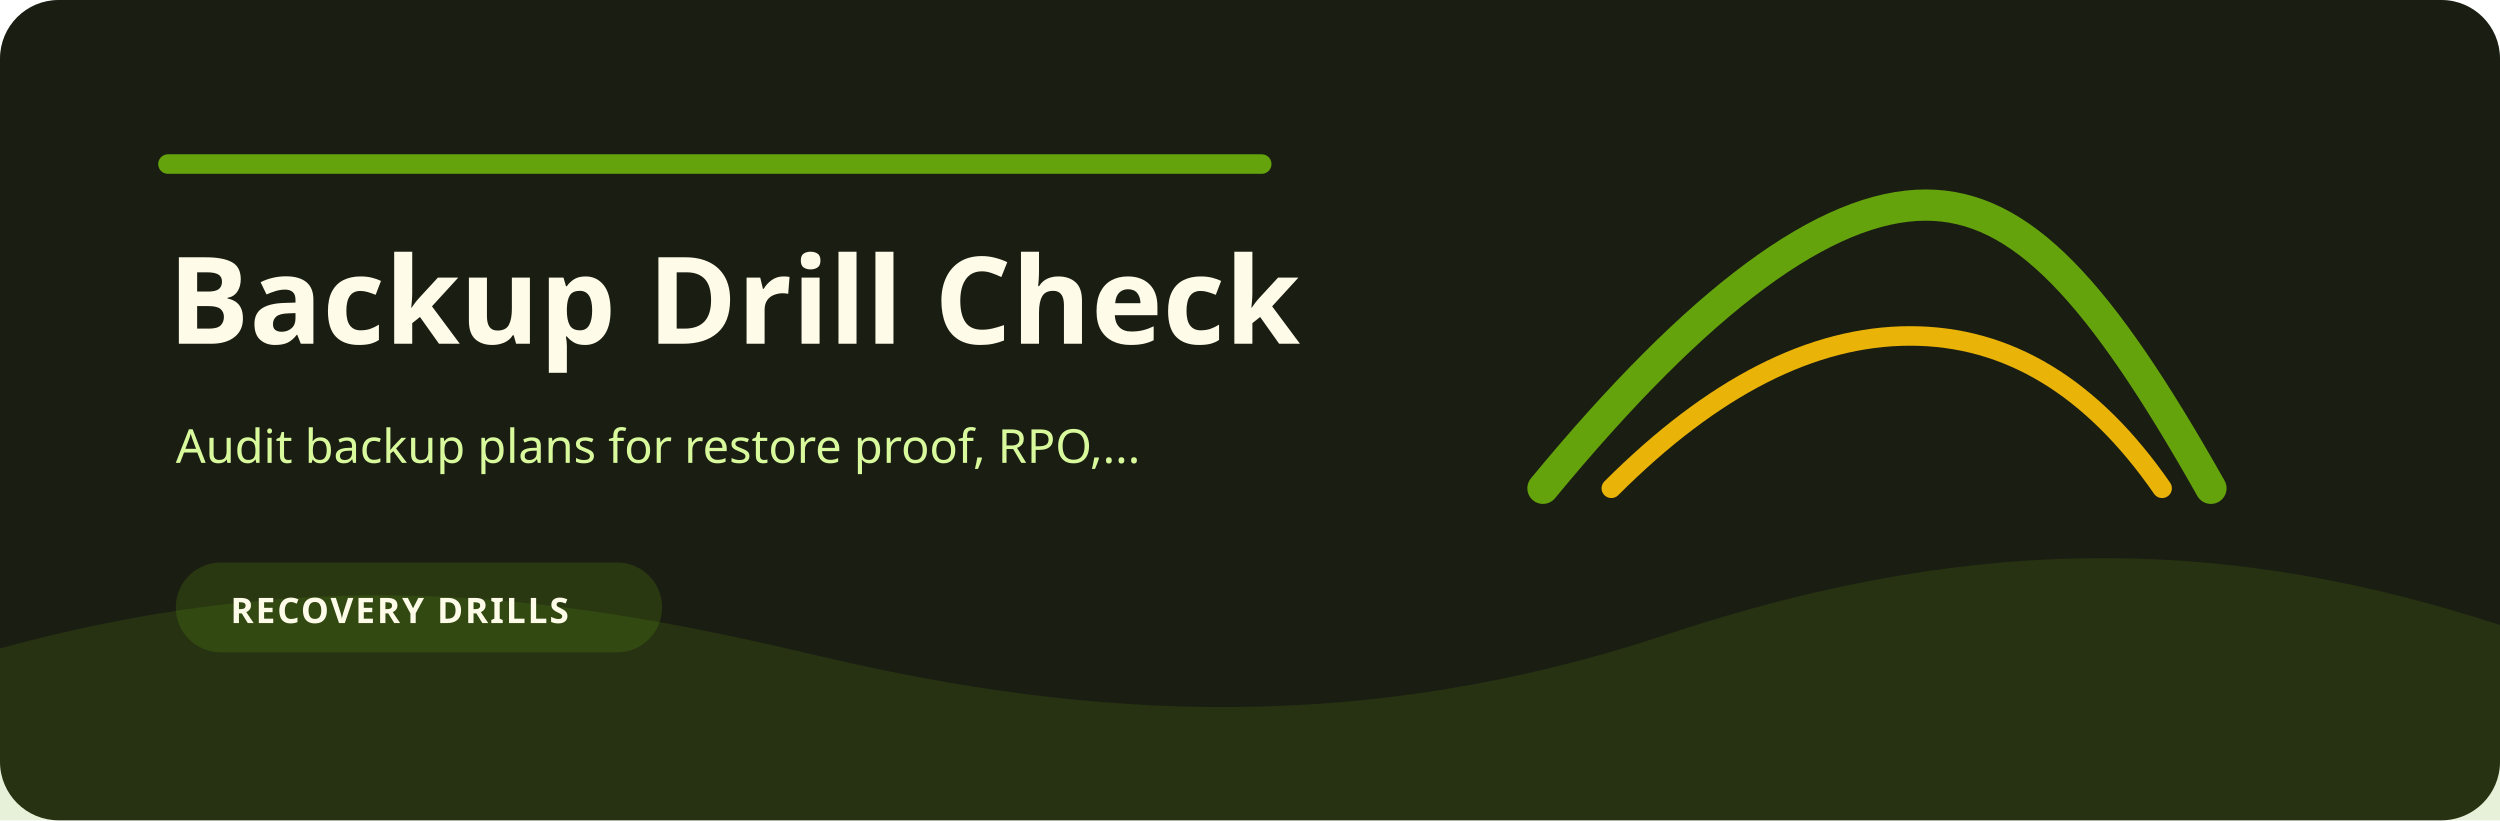
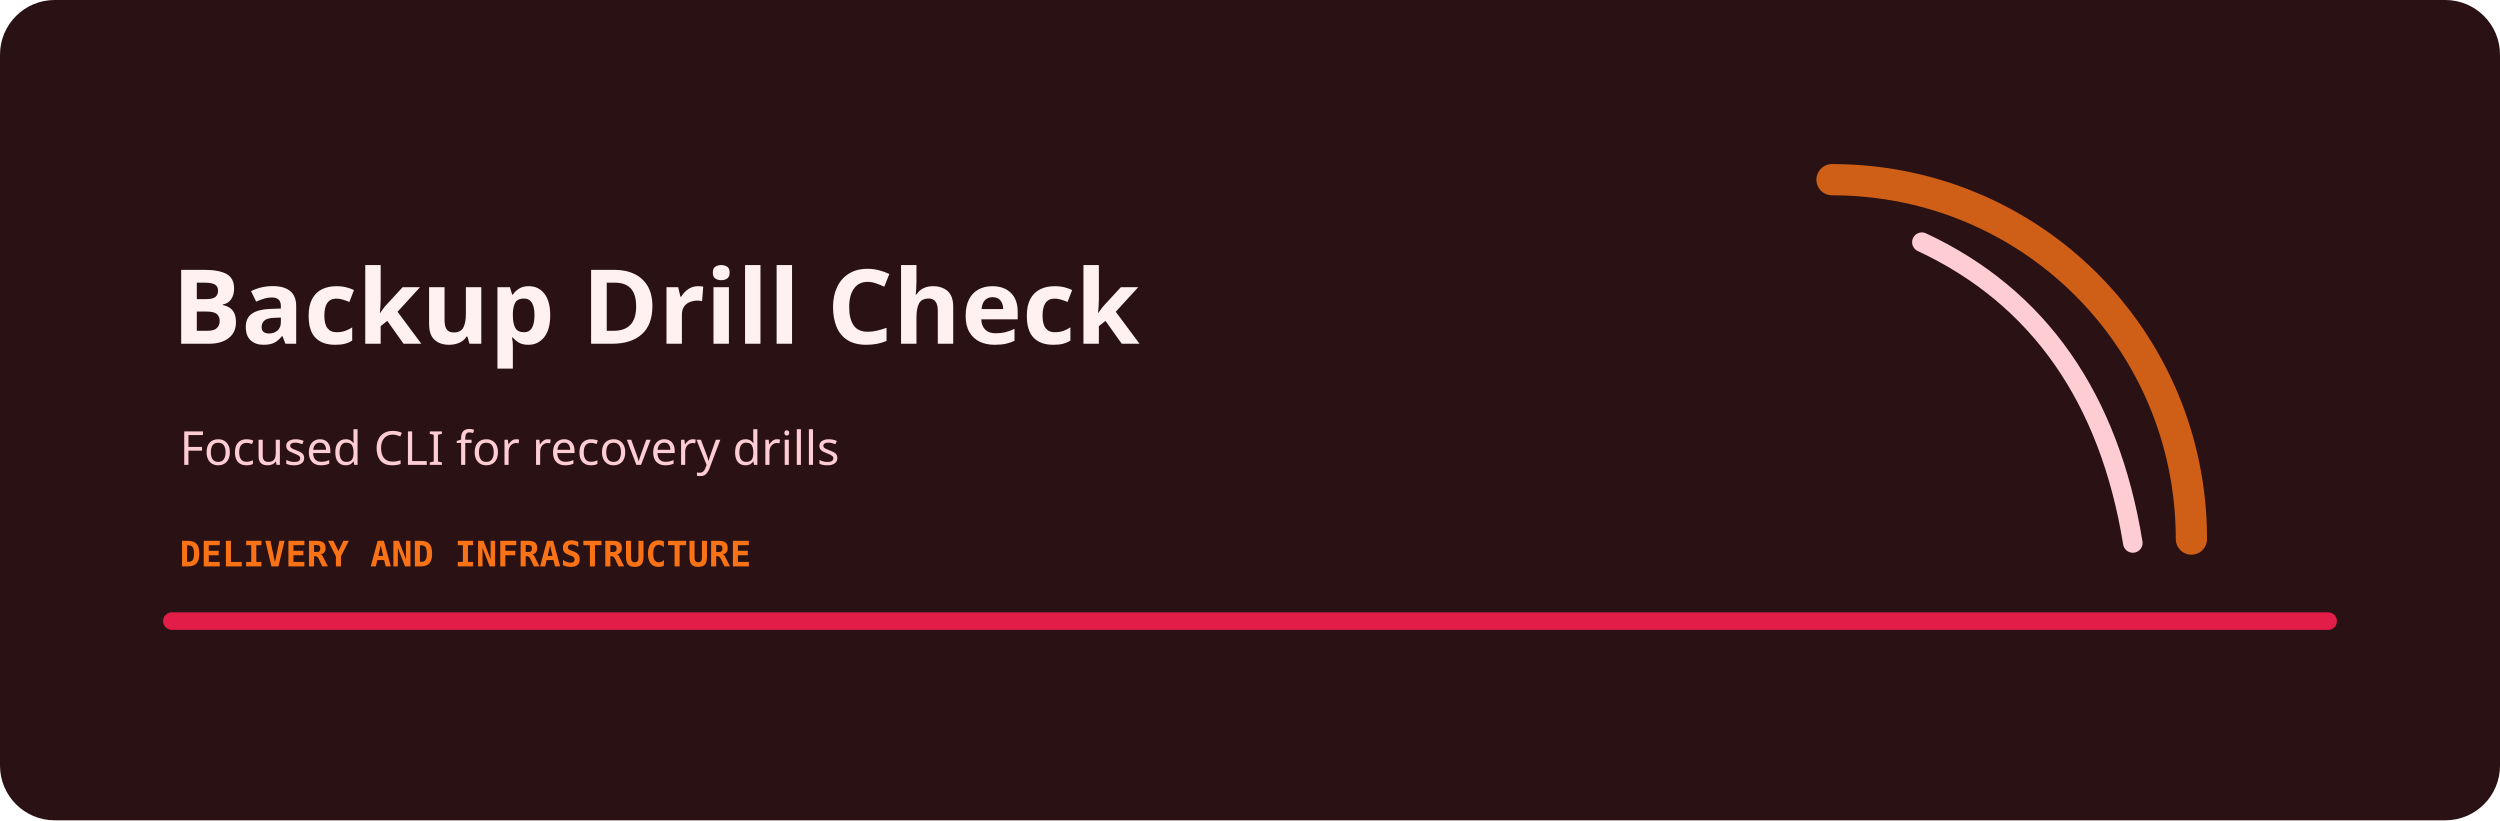
- <svg xmlns="http://www.w3.org/2000/svg" width="1280" height="420" viewBox="0 0 1280 420" fill="none" role="img" aria-label="Backup Drill Check project cover">
-   <rect width="1280" height="420" rx="30" fill="#1a1d12" />
-   <path d="M0 332C168 286 293 306 420 336C560 369 699 376 853 325C1018 270 1148 277 1280 320V420H0V332Z" fill="#65a30d" opacity=".16" />
-   <path d="M86 84h560" stroke="#65a30d" stroke-width="10" stroke-linecap="round" />
-   <text x="86" y="176" fill="#fefce8" font-family="Space Grotesk, ui-sans-serif, system-ui" font-size="62" font-weight="800">Backup Drill Check</text>
-   <text x="90" y="237" fill="#d9f99d" font-family="Space Grotesk, ui-sans-serif, system-ui" font-size="24" font-weight="500">Audit backup plans for restore proof, RPO,...</text>
-   <rect x="90" y="288" width="249" height="46" rx="23" fill="#65a30d" opacity=".20" />
-   <text x="118" y="319" fill="#fefce8" font-family="Space Grotesk, ui-sans-serif, system-ui" font-size="18" font-weight="800" letter-spacing="1">RECOVERY DRILLS</text>
-   <path d="M790 250c80-97 145-145 196-145 49 0 89 44 146 145" fill="none" stroke="#65a30d" stroke-width="16" stroke-linecap="round" />
-   <path d="M825 250c52-52 103-78 153-78 50 0 93 26 129 78" fill="none" stroke="#eab308" stroke-width="10" stroke-linecap="round" />
+ <svg xmlns="http://www.w3.org/2000/svg" width="1280" height="420" viewBox="0 0 1280 420" fill="none" role="img" aria-label="Backup Drill Check cover">
+   <rect width="1280" height="420" rx="28" fill="#2a1114" />
+   <path d="M88 318h1104" stroke="#e11d48" stroke-width="9" stroke-linecap="round" />
+   <path d="M938 92c102 0 184 82 184 184" stroke="#f97316" stroke-width="16" stroke-linecap="round" opacity=".8" />
+   <path d="M984 124c60 28 96 80 108 154" stroke="#fecdd3" stroke-width="10" stroke-linecap="round" />
+   <text x="88" y="176" fill="#fff1f2" font-family="IBM Plex Sans, ui-sans-serif, system-ui" font-size="53" font-weight="850">Backup Drill Check</text>
+   <text x="92" y="238" fill="#fecdd3" font-family="IBM Plex Sans, ui-sans-serif, system-ui" font-size="24">Focused CLI for recovery drills</text>
+   <text x="92" y="290" fill="#f97316" font-family="ui-monospace, SFMono-Regular, Menlo, monospace" font-size="18" font-weight="700">DELIVERY AND INFRASTRUCTURE</text>
</svg>
